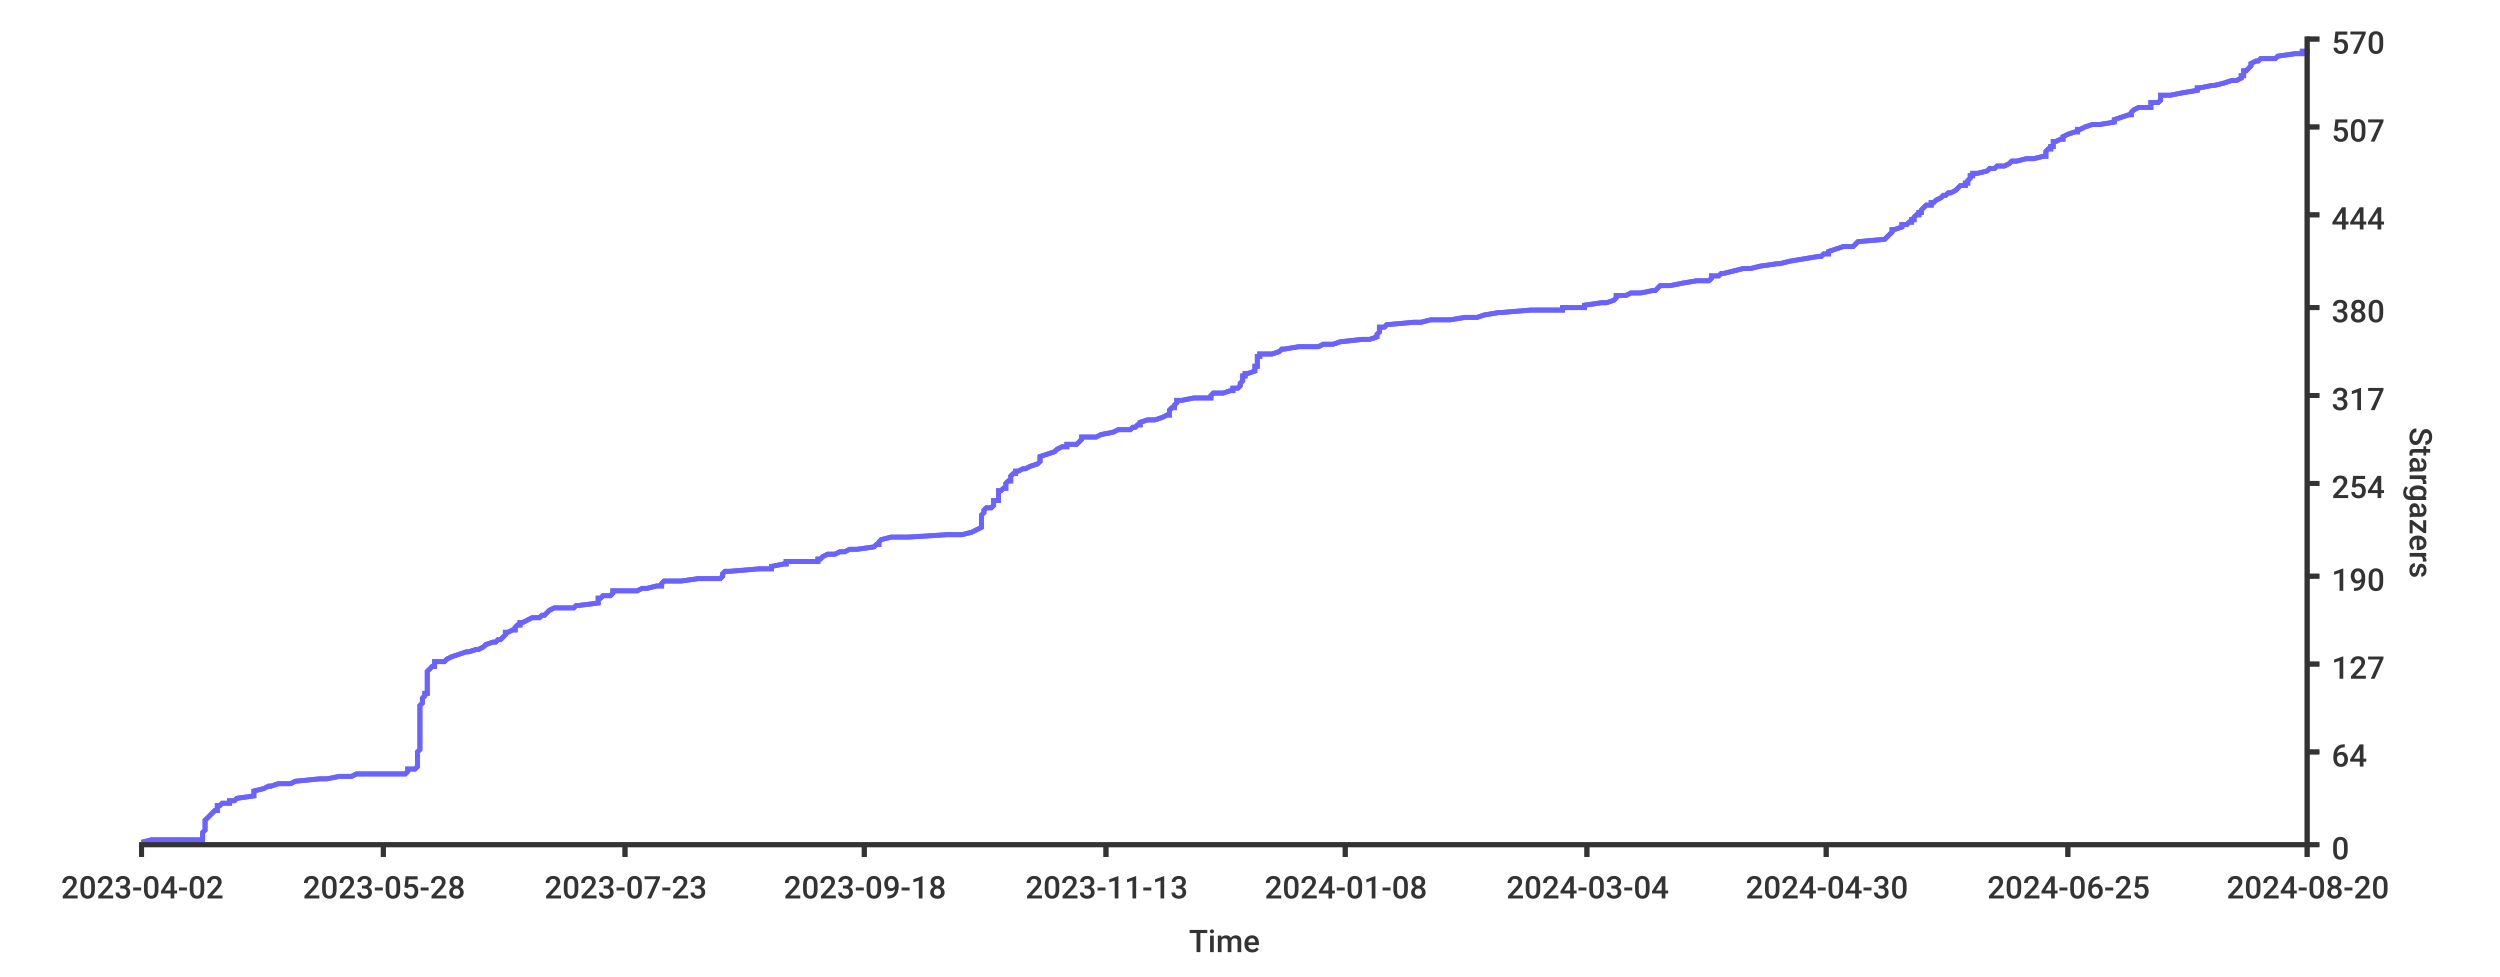
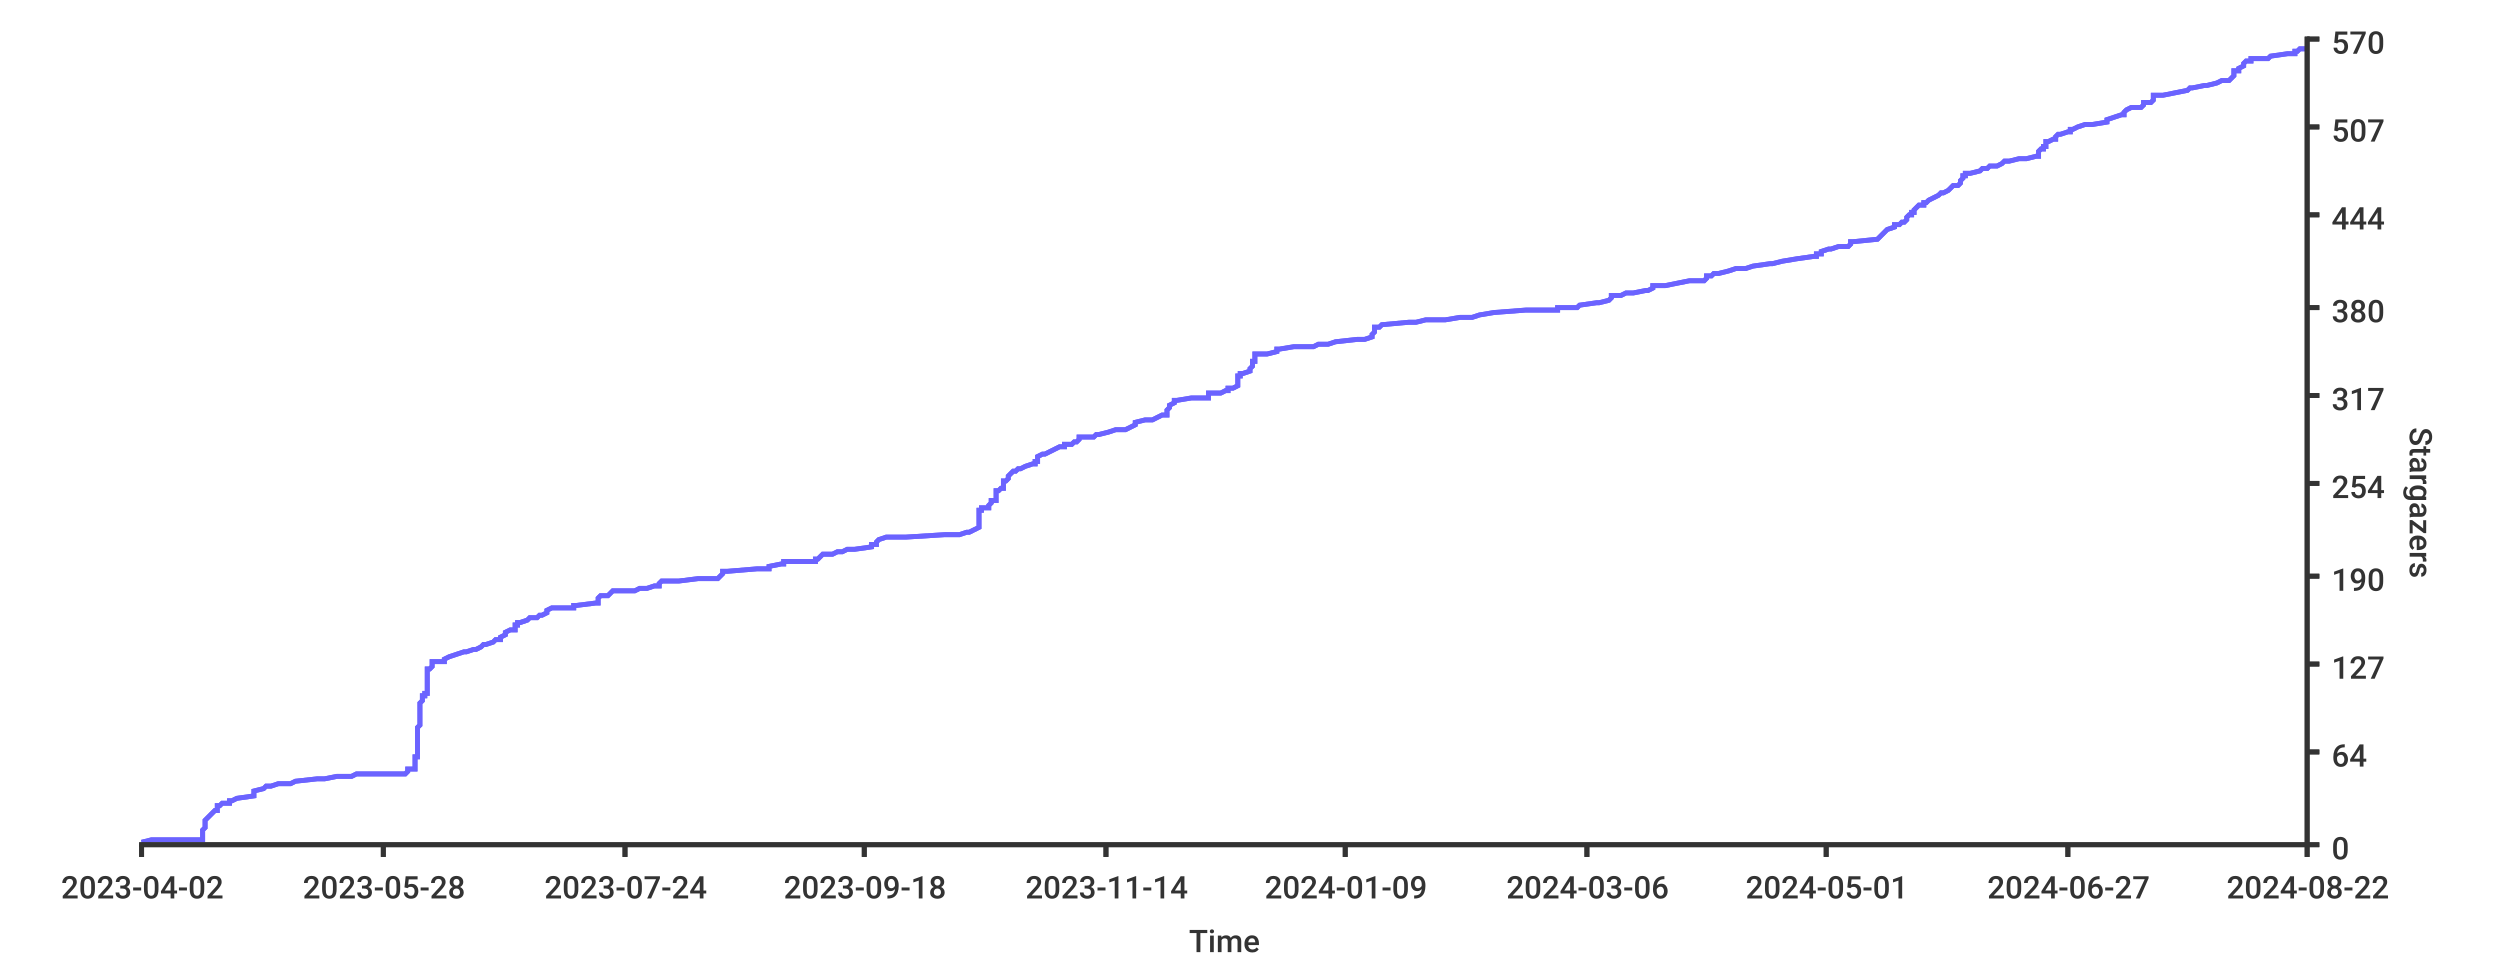
<svg xmlns="http://www.w3.org/2000/svg" width="1024px" height="400px">
  <style type="text/css">
path { fill: none; stroke: rgb(51,51,51); }
path.series { stroke: #6b63ff; }
rect.background { fill: rgb(255,255,255); stroke: none; }

text {
	stroke-width: 0;
	stroke: none;
	fill: rgba(51,51,51,1.0);
	font-size: 12.8px;
	font-family: 'Roboto Medium', sans-serif;
}
</style>
  <rect x="0" y="0" width="1024px" height="400px" class="background" rx="8" />
  <rect height="400px" class="background" rx="8" x="0" y="0" width="1024px" />
-   <path stroke-width="2" class="series" d="M 58 345 L 62 344 L 83 344 L 83 343 L 83 343 L 83 342 L 83 341 L 83 341 L 84 340 L 84 340 L 84 339 L 84 339 L 84 338 L 84 337 L 84 337 L 84 336 L 84 336 L 85 335 L 85 335 L 86 334 L 87 333 L 87 333 L 88 332 L 89 332 L 89 331 L 89 330 L 90 330 L 91 329 L 94 329 L 94 328 L 96 328 L 97 327 L 104 326 L 104 326 L 104 325 L 104 325 L 104 324 L 104 324 L 108 323 L 110 322 L 111 322 L 114 321 L 119 321 L 121 320 L 131 319 L 134 319 L 139 318 L 144 318 L 146 317 L 166 317 L 167 316 L 167 315 L 170 315 L 171 314 L 171 314 L 171 313 L 171 313 L 171 312 L 171 311 L 171 311 L 171 310 L 171 310 L 171 309 L 171 308 L 171 308 L 172 307 L 172 307 L 172 306 L 172 306 L 172 305 L 172 304 L 172 304 L 172 303 L 172 303 L 172 302 L 172 302 L 172 301 L 172 300 L 172 300 L 172 299 L 172 299 L 172 298 L 172 297 L 172 297 L 172 296 L 172 296 L 172 295 L 172 295 L 172 294 L 172 293 L 172 293 L 172 292 L 172 292 L 172 291 L 172 291 L 172 290 L 172 289 L 172 289 L 173 288 L 173 288 L 173 287 L 173 286 L 173 286 L 174 285 L 174 285 L 174 284 L 175 284 L 175 283 L 175 282 L 175 282 L 175 281 L 175 281 L 175 280 L 175 280 L 175 279 L 175 278 L 175 278 L 175 277 L 175 277 L 175 276 L 175 275 L 175 275 L 176 274 L 176 274 L 177 273 L 178 273 L 178 272 L 178 271 L 182 271 L 183 270 L 183 270 L 185 269 L 185 269 L 188 268 L 191 267 L 192 267 L 195 266 L 196 266 L 198 265 L 199 264 L 199 264 L 202 263 L 203 263 L 204 262 L 205 262 L 206 261 L 207 260 L 207 260 L 207 259 L 208 259 L 210 258 L 211 258 L 211 257 L 212 256 L 213 256 L 213 255 L 214 255 L 216 254 L 218 253 L 221 253 L 222 252 L 223 252 L 224 251 L 224 251 L 225 250 L 227 249 L 235 249 L 236 248 L 237 248 L 245 247 L 245 247 L 245 246 L 245 245 L 246 245 L 247 244 L 250 244 L 251 243 L 251 242 L 261 242 L 263 241 L 265 241 L 269 240 L 271 240 L 271 239 L 272 238 L 279 238 L 286 237 L 295 237 L 296 236 L 296 236 L 296 235 L 297 234 L 299 234 L 311 233 L 316 233 L 316 232 L 321 231 L 322 231 L 322 230 L 335 230 L 335 229 L 336 229 L 337 228 L 339 227 L 342 227 L 344 226 L 346 226 L 348 225 L 351 225 L 358 224 L 359 223 L 360 223 L 360 222 L 360 222 L 361 221 L 365 220 L 372 220 L 388 219 L 394 219 L 398 218 L 398 218 L 400 217 L 402 216 L 402 216 L 402 215 L 402 215 L 402 214 L 402 214 L 402 213 L 402 212 L 402 212 L 402 211 L 402 211 L 403 210 L 403 209 L 403 209 L 404 208 L 406 208 L 407 207 L 407 207 L 407 206 L 407 205 L 409 205 L 409 204 L 409 204 L 409 203 L 409 203 L 409 202 L 409 201 L 410 201 L 411 200 L 412 200 L 412 199 L 412 198 L 412 198 L 413 197 L 414 197 L 414 196 L 414 196 L 414 195 L 415 194 L 416 194 L 416 193 L 417 193 L 419 192 L 420 192 L 422 191 L 425 190 L 425 190 L 426 189 L 426 189 L 426 188 L 426 187 L 426 187 L 429 186 L 429 186 L 432 185 L 432 185 L 433 184 L 435 183 L 437 183 L 437 182 L 441 182 L 442 181 L 442 181 L 443 180 L 443 179 L 449 179 L 451 178 L 451 178 L 456 177 L 458 176 L 463 176 L 464 175 L 465 175 L 466 174 L 467 174 L 467 173 L 470 172 L 473 172 L 476 171 L 476 171 L 478 170 L 479 170 L 479 169 L 479 168 L 479 168 L 480 167 L 481 167 L 481 166 L 482 165 L 482 165 L 482 164 L 484 164 L 489 163 L 496 163 L 496 162 L 497 161 L 501 161 L 504 160 L 505 160 L 505 159 L 507 159 L 508 158 L 508 157 L 508 157 L 509 156 L 509 156 L 509 155 L 509 154 L 510 154 L 510 153 L 511 153 L 514 152 L 514 152 L 514 151 L 514 150 L 515 150 L 515 149 L 515 149 L 515 148 L 515 148 L 515 147 L 515 146 L 516 146 L 516 145 L 521 145 L 524 144 L 525 143 L 526 143 L 532 142 L 540 142 L 542 141 L 546 141 L 549 140 L 558 139 L 561 139 L 564 138 L 564 138 L 564 137 L 564 137 L 565 136 L 565 135 L 565 135 L 565 134 L 567 134 L 568 133 L 579 132 L 582 132 L 586 131 L 594 131 L 600 130 L 605 130 L 608 129 L 614 128 L 615 128 L 627 127 L 640 127 L 640 126 L 649 126 L 649 125 L 656 124 L 658 124 L 661 123 L 661 123 L 662 122 L 662 121 L 666 121 L 668 120 L 672 120 L 677 119 L 678 119 L 679 118 L 680 117 L 684 117 L 689 116 L 689 116 L 695 115 L 700 115 L 701 114 L 701 113 L 704 113 L 705 112 L 706 112 L 710 111 L 714 110 L 717 110 L 721 109 L 721 109 L 728 108 L 729 108 L 733 107 L 739 106 L 739 106 L 745 105 L 746 105 L 747 104 L 749 104 L 749 103 L 752 102 L 752 102 L 755 101 L 759 101 L 760 100 L 761 99 L 761 99 L 772 98 L 772 98 L 773 97 L 773 97 L 774 96 L 775 95 L 775 95 L 775 94 L 776 94 L 779 93 L 779 92 L 781 92 L 782 91 L 783 91 L 783 90 L 784 90 L 784 89 L 785 88 L 786 88 L 786 87 L 787 87 L 787 86 L 787 86 L 788 85 L 789 84 L 791 84 L 791 83 L 792 83 L 793 82 L 793 82 L 795 81 L 796 80 L 797 80 L 798 79 L 799 79 L 801 78 L 802 77 L 802 77 L 803 76 L 805 76 L 805 75 L 806 75 L 806 74 L 807 73 L 807 73 L 807 72 L 808 72 L 808 71 L 810 71 L 814 70 L 815 69 L 817 69 L 818 68 L 821 68 L 823 67 L 824 66 L 826 66 L 830 65 L 833 65 L 837 64 L 838 64 L 838 63 L 838 62 L 838 62 L 839 61 L 840 61 L 840 60 L 841 60 L 841 59 L 841 58 L 842 58 L 844 57 L 845 57 L 845 56 L 847 55 L 847 55 L 850 54 L 851 54 L 851 53 L 852 53 L 854 52 L 857 51 L 860 51 L 866 50 L 866 50 L 866 49 L 866 49 L 869 48 L 872 47 L 873 47 L 873 46 L 873 46 L 874 45 L 876 44 L 881 44 L 881 43 L 881 43 L 881 42 L 884 42 L 885 41 L 885 40 L 885 40 L 885 39 L 889 39 L 894 38 L 894 38 L 900 37 L 900 36 L 901 36 L 906 35 L 907 35 L 911 34 L 914 33 L 916 33 L 918 32 L 918 32 L 918 31 L 919 31 L 919 30 L 919 29 L 920 29 L 921 28 L 921 28 L 922 27 L 922 27 L 922 26 L 924 25 L 925 25 L 926 24 L 932 24 L 933 23 L 940 22 L 943 22 L 943 21 L 945 21 L 945 20" />
-   <path stroke-width="2" class="series" d="M 58 345 L 62 344 L 83 344 L 83 343 L 83 343 L 83 342 L 83 341 L 83 341 L 84 340 L 84 340 L 84 339 L 84 339 L 84 338 L 84 337 L 84 337 L 84 336 L 84 336 L 85 335 L 85 335 L 86 334 L 87 333 L 87 333 L 88 332 L 89 332 L 89 331 L 89 330 L 90 330 L 91 329 L 94 329 L 94 328 L 96 328 L 97 327 L 104 326 L 104 326 L 104 325 L 104 325 L 104 324 L 104 324 L 108 323 L 110 322 L 111 322 L 114 321 L 119 321 L 121 320 L 131 319 L 134 319 L 139 318 L 144 318 L 146 317 L 166 317 L 167 316 L 167 315 L 170 315 L 171 314 L 171 314 L 171 313 L 171 313 L 171 312 L 171 311 L 171 311 L 171 310 L 171 310 L 171 309 L 171 308 L 171 308 L 172 307 L 172 307 L 172 306 L 172 306 L 172 305 L 172 304 L 172 304 L 172 303 L 172 303 L 172 302 L 172 302 L 172 301 L 172 300 L 172 300 L 172 299 L 172 299 L 172 298 L 172 297 L 172 297 L 172 296 L 172 296 L 172 295 L 172 295 L 172 294 L 172 293 L 172 293 L 172 292 L 172 292 L 172 291 L 172 291 L 172 290 L 172 289 L 172 289 L 173 288 L 173 288 L 173 287 L 173 286 L 173 286 L 174 285 L 174 285 L 174 284 L 175 284 L 175 283 L 175 282 L 175 282 L 175 281 L 175 281 L 175 280 L 175 280 L 175 279 L 175 278 L 175 278 L 175 277 L 175 277 L 175 276 L 175 275 L 175 275 L 176 274 L 176 274 L 177 273 L 178 273 L 178 272 L 178 271 L 182 271 L 183 270 L 183 270 L 185 269 L 185 269 L 188 268 L 191 267 L 192 267 L 195 266 L 196 266 L 198 265 L 199 264 L 199 264 L 202 263 L 203 263 L 204 262 L 205 262 L 206 261 L 207 260 L 207 260 L 207 259 L 208 259 L 210 258 L 211 258 L 211 257 L 212 256 L 213 256 L 213 255 L 214 255 L 216 254 L 218 253 L 221 253 L 222 252 L 223 252 L 224 251 L 224 251 L 225 250 L 227 249 L 235 249 L 236 248 L 237 248 L 245 247 L 245 247 L 245 246 L 245 245 L 246 245 L 247 244 L 250 244 L 251 243 L 251 242 L 261 242 L 263 241 L 265 241 L 269 240 L 271 240 L 271 239 L 272 238 L 279 238 L 286 237 L 295 237 L 296 236 L 296 236 L 296 235 L 297 234 L 299 234 L 311 233 L 316 233 L 316 232 L 321 231 L 322 231 L 322 230 L 335 230 L 335 229 L 336 229 L 337 228 L 339 227 L 342 227 L 344 226 L 346 226 L 348 225 L 351 225 L 358 224 L 359 223 L 360 223 L 360 222 L 360 222 L 361 221 L 365 220 L 372 220 L 388 219 L 394 219 L 398 218 L 398 218 L 400 217 L 402 216 L 402 216 L 402 215 L 402 215 L 402 214 L 402 214 L 402 213 L 402 212 L 402 212 L 402 211 L 402 211 L 403 210 L 403 209 L 403 209 L 404 208 L 406 208 L 407 207 L 407 207 L 407 206 L 407 205 L 409 205 L 409 204 L 409 204 L 409 203 L 409 203 L 409 202 L 409 201 L 410 201 L 411 200 L 412 200 L 412 199 L 412 198 L 412 198 L 413 197 L 414 197 L 414 196 L 414 196 L 414 195 L 415 194 L 416 194 L 416 193 L 417 193 L 419 192 L 420 192 L 422 191 L 425 190 L 425 190 L 426 189 L 426 189 L 426 188 L 426 187 L 426 187 L 429 186 L 429 186 L 432 185 L 432 185 L 433 184 L 435 183 L 437 183 L 437 182 L 441 182 L 442 181 L 442 181 L 443 180 L 443 179 L 449 179 L 451 178 L 451 178 L 456 177 L 458 176 L 463 176 L 464 175 L 465 175 L 466 174 L 467 174 L 467 173 L 470 172 L 473 172 L 476 171 L 476 171 L 478 170 L 479 170 L 479 169 L 479 168 L 479 168 L 480 167 L 481 167 L 481 166 L 482 165 L 482 165 L 482 164 L 484 164 L 489 163 L 496 163 L 496 162 L 497 161 L 501 161 L 504 160 L 505 160 L 505 159 L 507 159 L 508 158 L 508 157 L 508 157 L 509 156 L 509 156 L 509 155 L 509 154 L 510 154 L 510 153 L 511 153 L 514 152 L 514 152 L 514 151 L 514 150 L 515 150 L 515 149 L 515 149 L 515 148 L 515 148 L 515 147 L 515 146 L 516 146 L 516 145 L 521 145 L 524 144 L 525 143 L 526 143 L 532 142 L 540 142 L 542 141 L 546 141 L 549 140 L 558 139 L 561 139 L 564 138 L 564 138 L 564 137 L 564 137 L 565 136 L 565 135 L 565 135 L 565 134 L 567 134 L 568 133 L 579 132 L 582 132 L 586 131 L 594 131 L 600 130 L 605 130 L 608 129 L 614 128 L 615 128 L 627 127 L 640 127 L 640 126 L 649 126 L 649 125 L 656 124 L 658 124 L 661 123 L 661 123 L 662 122 L 662 121 L 666 121 L 668 120 L 672 120 L 677 119 L 678 119 L 679 118 L 680 117 L 684 117 L 689 116 L 689 116 L 695 115 L 700 115 L 701 114 L 701 113 L 704 113 L 705 112 L 706 112 L 710 111 L 714 110 L 717 110 L 721 109 L 721 109 L 728 108 L 729 108 L 733 107 L 739 106 L 739 106 L 745 105 L 746 105 L 747 104 L 749 104 L 749 103 L 752 102 L 752 102 L 755 101 L 759 101 L 760 100 L 761 99 L 761 99 L 772 98 L 772 98 L 773 97 L 773 97 L 774 96 L 775 95 L 775 95 L 775 94 L 776 94 L 779 93 L 779 92 L 781 92 L 782 91 L 783 91 L 783 90 L 784 90 L 784 89 L 785 88 L 786 88 L 786 87 L 787 87 L 787 86 L 787 86 L 788 85 L 789 84 L 791 84 L 791 83 L 792 83 L 793 82 L 793 82 L 795 81 L 796 80 L 797 80 L 798 79 L 799 79 L 801 78 L 802 77 L 802 77 L 803 76 L 805 76 L 805 75 L 806 75 L 806 74 L 807 73 L 807 73 L 807 72 L 808 72 L 808 71 L 810 71 L 814 70 L 815 69 L 817 69 L 818 68 L 821 68 L 823 67 L 824 66 L 826 66 L 830 65 L 833 65 L 837 64 L 838 64 L 838 63 L 838 62 L 838 62 L 839 61 L 840 61 L 840 60 L 841 60 L 841 59 L 841 58 L 842 58 L 844 57 L 845 57 L 845 56 L 847 55 L 847 55 L 850 54 L 851 54 L 851 53 L 852 53 L 854 52 L 857 51 L 860 51 L 866 50 L 866 50 L 866 49 L 866 49 L 869 48 L 872 47 L 873 47 L 873 46 L 873 46 L 874 45 L 876 44 L 881 44 L 881 43 L 881 43 L 881 42 L 884 42 L 885 41 L 885 40 L 885 40 L 885 39 L 889 39 L 894 38 L 894 38 L 900 37 L 900 36 L 901 36 L 906 35 L 907 35 L 911 34 L 914 33 L 916 33 L 918 32 L 918 32 L 918 31 L 919 31 L 919 30 L 919 29 L 920 29 L 921 28 L 921 28 L 922 27 L 922 27 L 922 26 L 924 25 L 925 25 L 926 24 L 932 24 L 933 23 L 940 22 L 943 22 L 943 21 L 945 21 L 945 20" />
+   <path stroke-width="2" class="series" d="M 58 345 L 62 344 L 83 344 L 83 343 L 83 343 L 83 342 L 83 341 L 83 341 L 83 340 L 83 340 L 84 339 L 84 339 L 84 338 L 84 337 L 84 337 L 84 336 L 84 336 L 85 335 L 85 335 L 86 334 L 87 333 L 87 333 L 88 332 L 89 332 L 89 331 L 89 330 L 90 330 L 91 329 L 94 329 L 94 328 L 95 328 L 97 327 L 104 326 L 104 326 L 104 325 L 104 325 L 104 324 L 104 324 L 108 323 L 109 322 L 111 322 L 114 321 L 119 321 L 121 320 L 130 319 L 133 319 L 138 318 L 144 318 L 146 317 L 166 317 L 167 316 L 167 315 L 170 315 L 170 314 L 170 314 L 170 313 L 170 313 L 170 312 L 170 311 L 170 311 L 170 310 L 171 310 L 171 309 L 171 308 L 171 308 L 171 307 L 171 307 L 171 306 L 171 306 L 171 305 L 171 304 L 171 304 L 171 303 L 171 303 L 171 302 L 171 302 L 171 301 L 171 300 L 171 300 L 171 299 L 171 299 L 171 298 L 172 297 L 172 297 L 172 296 L 172 296 L 172 295 L 172 295 L 172 294 L 172 293 L 172 293 L 172 292 L 172 292 L 172 291 L 172 291 L 172 290 L 172 289 L 172 289 L 172 288 L 172 288 L 173 287 L 173 286 L 173 286 L 173 285 L 174 285 L 174 284 L 175 284 L 175 283 L 175 282 L 175 282 L 175 281 L 175 281 L 175 280 L 175 280 L 175 279 L 175 278 L 175 278 L 175 277 L 175 277 L 175 276 L 175 275 L 175 275 L 175 274 L 176 274 L 177 273 L 177 273 L 177 272 L 177 271 L 182 271 L 182 270 L 182 270 L 184 269 L 184 269 L 187 268 L 190 267 L 191 267 L 194 266 L 195 266 L 197 265 L 198 264 L 199 264 L 202 263 L 202 263 L 203 262 L 205 262 L 205 261 L 207 260 L 207 260 L 207 259 L 207 259 L 209 258 L 211 258 L 211 257 L 211 256 L 212 256 L 212 255 L 213 255 L 216 254 L 217 253 L 220 253 L 221 252 L 222 252 L 224 251 L 224 251 L 224 250 L 226 249 L 235 249 L 235 248 L 236 248 L 244 247 L 245 247 L 245 246 L 245 245 L 245 245 L 246 244 L 249 244 L 250 243 L 251 242 L 260 242 L 262 241 L 265 241 L 268 240 L 270 240 L 270 239 L 271 238 L 278 238 L 286 237 L 294 237 L 295 236 L 295 236 L 296 235 L 296 234 L 298 234 L 310 233 L 315 233 L 315 232 L 320 231 L 321 231 L 321 230 L 334 230 L 334 229 L 335 229 L 336 228 L 337 227 L 341 227 L 343 226 L 345 226 L 347 225 L 350 225 L 357 224 L 357 223 L 359 223 L 359 222 L 359 222 L 360 221 L 363 220 L 371 220 L 387 219 L 393 219 L 396 218 L 397 218 L 399 217 L 401 216 L 401 216 L 401 215 L 401 215 L 401 214 L 401 214 L 401 213 L 401 212 L 401 212 L 401 211 L 401 211 L 401 210 L 401 209 L 402 209 L 402 208 L 405 208 L 405 207 L 405 207 L 406 206 L 406 205 L 408 205 L 408 204 L 408 204 L 408 203 L 408 203 L 408 202 L 408 201 L 409 201 L 410 200 L 411 200 L 411 199 L 411 198 L 411 198 L 411 197 L 412 197 L 413 196 L 413 196 L 413 195 L 414 194 L 414 194 L 415 193 L 416 193 L 417 192 L 418 192 L 420 191 L 423 190 L 424 190 L 424 189 L 425 189 L 425 188 L 425 187 L 425 187 L 427 186 L 428 186 L 430 185 L 430 185 L 432 184 L 434 183 L 436 183 L 436 182 L 439 182 L 440 181 L 441 181 L 442 180 L 442 179 L 448 179 L 449 178 L 450 178 L 454 177 L 457 176 L 461 176 L 463 175 L 463 175 L 465 174 L 465 174 L 465 173 L 469 172 L 472 172 L 474 171 L 474 171 L 476 170 L 478 170 L 478 169 L 478 168 L 478 168 L 479 167 L 479 167 L 479 166 L 481 165 L 481 165 L 481 164 L 482 164 L 488 163 L 495 163 L 495 162 L 495 161 L 500 161 L 502 160 L 503 160 L 503 159 L 505 159 L 507 158 L 507 157 L 507 157 L 507 156 L 507 156 L 507 155 L 507 154 L 508 154 L 508 153 L 509 153 L 512 152 L 512 152 L 512 151 L 513 150 L 513 150 L 513 149 L 513 149 L 513 148 L 514 148 L 514 147 L 514 146 L 514 146 L 514 145 L 519 145 L 523 144 L 523 143 L 524 143 L 530 142 L 538 142 L 540 141 L 544 141 L 547 140 L 556 139 L 559 139 L 562 138 L 562 138 L 562 137 L 562 137 L 563 136 L 563 135 L 563 135 L 563 134 L 565 134 L 566 133 L 577 132 L 580 132 L 584 131 L 592 131 L 598 130 L 603 130 L 606 129 L 612 128 L 612 128 L 625 127 L 638 127 L 638 126 L 646 126 L 647 125 L 654 124 L 655 124 L 659 123 L 659 123 L 660 122 L 660 121 L 664 121 L 666 120 L 669 120 L 674 119 L 675 119 L 677 118 L 677 117 L 682 117 L 687 116 L 687 116 L 692 115 L 698 115 L 699 114 L 699 113 L 701 113 L 702 112 L 704 112 L 708 111 L 711 110 L 715 110 L 718 109 L 718 109 L 725 108 L 726 108 L 730 107 L 736 106 L 736 106 L 743 105 L 744 105 L 744 104 L 746 104 L 746 103 L 749 102 L 750 102 L 753 101 L 757 101 L 758 100 L 758 99 L 759 99 L 769 98 L 769 98 L 770 97 L 770 97 L 771 96 L 772 95 L 772 95 L 773 94 L 773 94 L 776 93 L 776 92 L 778 92 L 779 91 L 780 91 L 781 90 L 781 90 L 781 89 L 782 88 L 783 88 L 783 87 L 784 87 L 784 86 L 784 86 L 785 85 L 786 84 L 788 84 L 788 83 L 789 83 L 790 82 L 790 82 L 792 81 L 794 80 L 794 80 L 795 79 L 796 79 L 798 78 L 799 77 L 799 77 L 800 76 L 802 76 L 803 75 L 803 75 L 803 74 L 804 73 L 804 73 L 804 72 L 805 72 L 805 71 L 807 71 L 811 70 L 812 69 L 814 69 L 815 68 L 818 68 L 820 67 L 821 66 L 823 66 L 827 65 L 830 65 L 834 64 L 835 64 L 835 63 L 835 62 L 835 62 L 836 61 L 837 61 L 837 60 L 838 60 L 838 59 L 838 58 L 839 58 L 841 57 L 842 57 L 842 56 L 843 55 L 844 55 L 847 54 L 848 54 L 848 53 L 849 53 L 851 52 L 854 51 L 857 51 L 863 50 L 863 50 L 863 49 L 863 49 L 866 48 L 869 47 L 870 47 L 870 46 L 870 46 L 871 45 L 873 44 L 877 44 L 878 43 L 878 43 L 878 42 L 881 42 L 882 41 L 882 40 L 882 40 L 882 39 L 886 39 L 891 38 L 891 38 L 896 37 L 897 36 L 898 36 L 903 35 L 904 35 L 908 34 L 910 33 L 913 33 L 914 32 L 914 32 L 915 31 L 915 31 L 915 30 L 915 29 L 917 29 L 917 28 L 917 28 L 919 27 L 919 27 L 919 26 L 920 25 L 922 25 L 922 24 L 929 24 L 930 23 L 937 22 L 940 22 L 940 21 L 941 21 L 942 20 L 945 20" />
+   <path d="M 58 345 L 62 344 L 83 344 L 83 343 L 83 343 L 83 342 L 83 341 L 83 341 L 83 340 L 83 340 L 84 339 L 84 339 L 84 338 L 84 337 L 84 337 L 84 336 L 84 336 L 85 335 L 85 335 L 86 334 L 87 333 L 87 333 L 88 332 L 89 332 L 89 331 L 89 330 L 90 330 L 91 329 L 94 329 L 94 328 L 95 328 L 97 327 L 104 326 L 104 326 L 104 325 L 104 325 L 104 324 L 104 324 L 108 323 L 109 322 L 111 322 L 114 321 L 119 321 L 121 320 L 130 319 L 133 319 L 138 318 L 144 318 L 146 317 L 166 317 L 167 316 L 167 315 L 170 315 L 170 314 L 170 314 L 170 313 L 170 313 L 170 312 L 170 311 L 170 311 L 170 310 L 171 310 L 171 309 L 171 308 L 171 308 L 171 307 L 171 307 L 171 306 L 171 306 L 171 305 L 171 304 L 171 304 L 171 303 L 171 303 L 171 302 L 171 302 L 171 301 L 171 300 L 171 300 L 171 299 L 171 299 L 171 298 L 172 297 L 172 297 L 172 296 L 172 296 L 172 295 L 172 295 L 172 294 L 172 293 L 172 293 L 172 292 L 172 292 L 172 291 L 172 291 L 172 290 L 172 289 L 172 289 L 172 288 L 172 288 L 173 287 L 173 286 L 173 286 L 173 285 L 174 285 L 174 284 L 175 284 L 175 283 L 175 282 L 175 282 L 175 281 L 175 281 L 175 280 L 175 280 L 175 279 L 175 278 L 175 278 L 175 277 L 175 277 L 175 276 L 175 275 L 175 275 L 175 274 L 176 274 L 177 273 L 177 273 L 177 272 L 177 271 L 182 271 L 182 270 L 182 270 L 184 269 L 184 269 L 187 268 L 190 267 L 191 267 L 194 266 L 195 266 L 197 265 L 198 264 L 199 264 L 202 263 L 202 263 L 203 262 L 205 262 L 205 261 L 207 260 L 207 260 L 207 259 L 207 259 L 209 258 L 211 258 L 211 257 L 211 256 L 212 256 L 212 255 L 213 255 L 216 254 L 217 253 L 220 253 L 221 252 L 222 252 L 224 251 L 224 251 L 224 250 L 226 249 L 235 249 L 235 248 L 236 248 L 244 247 L 245 247 L 245 246 L 245 245 L 245 245 L 246 244 L 249 244 L 250 243 L 251 242 L 260 242 L 262 241 L 265 241 L 268 240 L 270 240 L 270 239 L 271 238 L 278 238 L 286 237 L 294 237 L 295 236 L 295 236 L 296 235 L 296 234 L 298 234 L 310 233 L 315 233 L 315 232 L 320 231 L 321 231 L 321 230 L 334 230 L 334 229 L 335 229 L 336 228 L 337 227 L 341 227 L 343 226 L 345 226 L 347 225 L 350 225 L 357 224 L 357 223 L 359 223 L 359 222 L 359 222 L 360 221 L 363 220 L 371 220 L 387 219 L 393 219 L 396 218 L 397 218 L 399 217 L 401 216 L 401 216 L 401 215 L 401 215 L 401 214 L 401 214 L 401 213 L 401 212 L 401 212 L 401 211 L 401 211 L 401 210 L 401 209 L 402 209 L 402 208 L 405 208 L 405 207 L 405 207 L 406 206 L 406 205 L 408 205 L 408 204 L 408 204 L 408 203 L 408 203 L 408 202 L 408 201 L 409 201 L 410 200 L 411 200 L 411 199 L 411 198 L 411 198 L 411 197 L 412 197 L 413 196 L 413 196 L 413 195 L 414 194 L 414 194 L 415 193 L 416 193 L 417 192 L 418 192 L 420 191 L 423 190 L 424 190 L 424 189 L 425 189 L 425 188 L 425 187 L 425 187 L 427 186 L 428 186 L 430 185 L 430 185 L 432 184 L 434 183 L 436 183 L 436 182 L 439 182 L 440 181 L 441 181 L 442 180 L 442 179 L 448 179 L 449 178 L 450 178 L 454 177 L 457 176 L 461 176 L 463 175 L 463 175 L 465 174 L 465 174 L 465 173 L 469 172 L 472 172 L 474 171 L 474 171 L 476 170 L 478 170 L 478 169 L 478 168 L 478 168 L 479 167 L 479 167 L 479 166 L 481 165 L 481 165 L 481 164 L 482 164 L 488 163 L 495 163 L 495 162 L 495 161 L 500 161 L 502 160 L 503 160 L 503 159 L 505 159 L 507 158 L 507 157 L 507 157 L 507 156 L 507 156 L 507 155 L 507 154 L 508 154 L 508 153 L 509 153 L 512 152 L 512 152 L 512 151 L 513 150 L 513 150 L 513 149 L 513 149 L 513 148 L 514 148 L 514 147 L 514 146 L 514 146 L 514 145 L 519 145 L 523 144 L 523 143 L 524 143 L 530 142 L 538 142 L 540 141 L 544 141 L 547 140 L 556 139 L 559 139 L 562 138 L 562 138 L 562 137 L 562 137 L 563 136 L 563 135 L 563 135 L 563 134 L 565 134 L 566 133 L 577 132 L 580 132 L 584 131 L 592 131 L 598 130 L 603 130 L 606 129 L 612 128 L 612 128 L 625 127 L 638 127 L 638 126 L 646 126 L 647 125 L 654 124 L 655 124 L 659 123 L 659 123 L 660 122 L 660 121 L 664 121 L 666 120 L 669 120 L 674 119 L 675 119 L 677 118 L 677 117 L 682 117 L 687 116 L 687 116 L 692 115 L 698 115 L 699 114 L 699 113 L 701 113 L 702 112 L 704 112 L 708 111 L 711 110 L 715 110 L 718 109 L 718 109 L 725 108 L 726 108 L 730 107 L 736 106 L 736 106 L 743 105 L 744 105 L 744 104 L 746 104 L 746 103 L 749 102 L 750 102 L 753 101 L 757 101 L 758 100 L 758 99 L 759 99 L 769 98 L 769 98 L 770 97 L 770 97 L 771 96 L 772 95 L 772 95 L 773 94 L 773 94 L 776 93 L 776 92 L 778 92 L 779 91 L 780 91 L 781 90 L 781 90 L 781 89 L 782 88 L 783 88 L 783 87 L 784 87 L 784 86 L 784 86 L 785 85 L 786 84 L 788 84 L 788 83 L 789 83 L 790 82 L 790 82 L 792 81 L 794 80 L 794 80 L 795 79 L 796 79 L 798 78 L 799 77 L 799 77 L 800 76 L 802 76 L 803 75 L 803 75 L 803 74 L 804 73 L 804 73 L 804 72 L 805 72 L 805 71 L 807 71 L 811 70 L 812 69 L 814 69 L 815 68 L 818 68 L 820 67 L 821 66 L 823 66 L 827 65 L 830 65 L 834 64 L 835 64 L 835 63 L 835 62 L 835 62 L 836 61 L 837 61 L 837 60 L 838 60 L 838 59 L 838 58 L 839 58 L 841 57 L 842 57 L 842 56 L 843 55 L 844 55 L 847 54 L 848 54 L 848 53 L 849 53 L 851 52 L 854 51 L 857 51 L 863 50 L 863 50 L 863 49 L 863 49 L 866 48 L 869 47 L 870 47 L 870 46 L 870 46 L 871 45 L 873 44 L 877 44 L 878 43 L 878 43 L 878 42 L 881 42 L 882 41 L 882 40 L 882 40 L 882 39 L 886 39 L 891 38 L 891 38 L 896 37 L 897 36 L 898 36 L 903 35 L 904 35 L 908 34 L 910 33 L 913 33 L 914 32 L 914 32 L 915 31 L 915 31 L 915 30 L 915 29 L 917 29 L 917 28 L 917 28 L 919 27 L 919 27 L 919 26 L 920 25 L 922 25 L 922 24 L 929 24 L 930 23 L 937 22 L 940 22 L 940 21 L 941 21 L 942 20 L 945 20" stroke-width="2" class="series" />
  <path stroke-width="2" d="M 945 346 L 945 15" />
  <path stroke-width="2" d="M 945 346 L 945 15" />
  <path stroke-width="2" d="M 945 346 L 950 346" />
  <path stroke-width="2" d="M 945 346 L 950 346" />
  <text x="955" y="352">0</text>
  <path stroke-width="2" d="M 945 308 L 950 308" />
  <path stroke-width="2" d="M 945 308 L 950 308" />
-   <text y="314" x="955">64</text>
+   <text x="955" y="314">64</text>
  <path stroke-width="2" d="M 945 272 L 950 272" />
-   <path d="M 945 272 L 950 272" stroke-width="2" />
+   <path stroke-width="2" d="M 945 272 L 950 272" />
  <text x="955" y="278">127</text>
  <path stroke-width="2" d="M 945 236 L 950 236" />
  <path stroke-width="2" d="M 945 236 L 950 236" />
  <text x="955" y="242">190</text>
  <path stroke-width="2" d="M 945 198 L 950 198" />
  <path stroke-width="2" d="M 945 198 L 950 198" />
  <text x="955" y="204">254</text>
  <path stroke-width="2" d="M 945 162 L 950 162" />
  <path stroke-width="2" d="M 945 162 L 950 162" />
  <text x="955" y="168">317</text>
  <path stroke-width="2" d="M 945 126 L 950 126" />
  <path stroke-width="2" d="M 945 126 L 950 126" />
-   <text y="132" x="955">380</text>
+   <text x="955" y="132">380</text>
  <path stroke-width="2" d="M 945 88 L 950 88" />
  <path stroke-width="2" d="M 945 88 L 950 88" />
  <text x="955" y="94">444</text>
  <path stroke-width="2" d="M 945 52 L 950 52" />
  <path stroke-width="2" d="M 945 52 L 950 52" />
  <text x="955" y="58">507</text>
-   <path d="M 945 16 L 950 16" stroke-width="2" />
-   <path d="M 945 16 L 950 16" stroke-width="2" />
-   <text x="955" y="22">570</text>
+   <path stroke-width="2" d="M 945 16 L 950 16" />
+   <path stroke-width="2" d="M 945 16 L 950 16" />
+   <text y="22" x="955">570</text>
  <text x="987" y="175" transform="rotate(90.00,987,175)">Stargazers</text>
  <path stroke-width="2" d="M 57 346 L 945 346" />
  <path stroke-width="2" d="M 57 346 L 945 346" />
-   <path stroke-width="2" d="M 58 346 L 58 351" />
+   <path d="M 58 346 L 58 351" stroke-width="2" />
  <path stroke-width="2" d="M 58 346 L 58 351" />
  <text x="25" y="368">2023-04-02</text>
  <path stroke-width="2" d="M 157 346 L 157 351" />
-   <path stroke-width="2" d="M 157 346 L 157 351" />
-   <text y="368" x="124">2023-05-28</text>
+   <path d="M 157 346 L 157 351" stroke-width="2" />
+   <text x="124" y="368">2023-05-28</text>
  <path stroke-width="2" d="M 256 346 L 256 351" />
  <path stroke-width="2" d="M 256 346 L 256 351" />
-   <text x="223" y="368">2023-07-23</text>
+   <text x="223" y="368">2023-07-24</text>
  <path stroke-width="2" d="M 354 346 L 354 351" />
-   <path d="M 354 346 L 354 351" stroke-width="2" />
-   <text x="321" y="368">2023-09-18</text>
+   <path stroke-width="2" d="M 354 346 L 354 351" />
+   <text y="368" x="321">2023-09-18</text>
  <path stroke-width="2" d="M 453 346 L 453 351" />
-   <path stroke-width="2" d="M 453 346 L 453 351" />
-   <text x="420" y="368">2023-11-13</text>
+   <path d="M 453 346 L 453 351" stroke-width="2" />
+   <text x="420" y="368">2023-11-14</text>
  <path stroke-width="2" d="M 551 346 L 551 351" />
  <path stroke-width="2" d="M 551 346 L 551 351" />
-   <text x="518" y="368">2024-01-08</text>
+   <text x="518" y="368">2024-01-09</text>
  <path stroke-width="2" d="M 650 346 L 650 351" />
  <path stroke-width="2" d="M 650 346 L 650 351" />
-   <text x="617" y="368">2024-03-04</text>
+   <text x="617" y="368">2024-03-06</text>
  <path stroke-width="2" d="M 748 346 L 748 351" />
  <path stroke-width="2" d="M 748 346 L 748 351" />
-   <text x="715" y="368">2024-04-30</text>
+   <text y="368" x="715">2024-05-01</text>
  <path stroke-width="2" d="M 847 346 L 847 351" />
  <path stroke-width="2" d="M 847 346 L 847 351" />
-   <text x="814" y="368">2024-06-25</text>
-   <path d="M 945 346 L 945 351" stroke-width="2" />
+   <text x="814" y="368">2024-06-27</text>
  <path stroke-width="2" d="M 945 346 L 945 351" />
-   <text x="912" y="368">2024-08-20</text>
+   <path stroke-width="2" d="M 945 346 L 945 351" />
+   <text x="912" y="368">2024-08-22</text>
  <text x="487" y="390">Time</text>
</svg>
